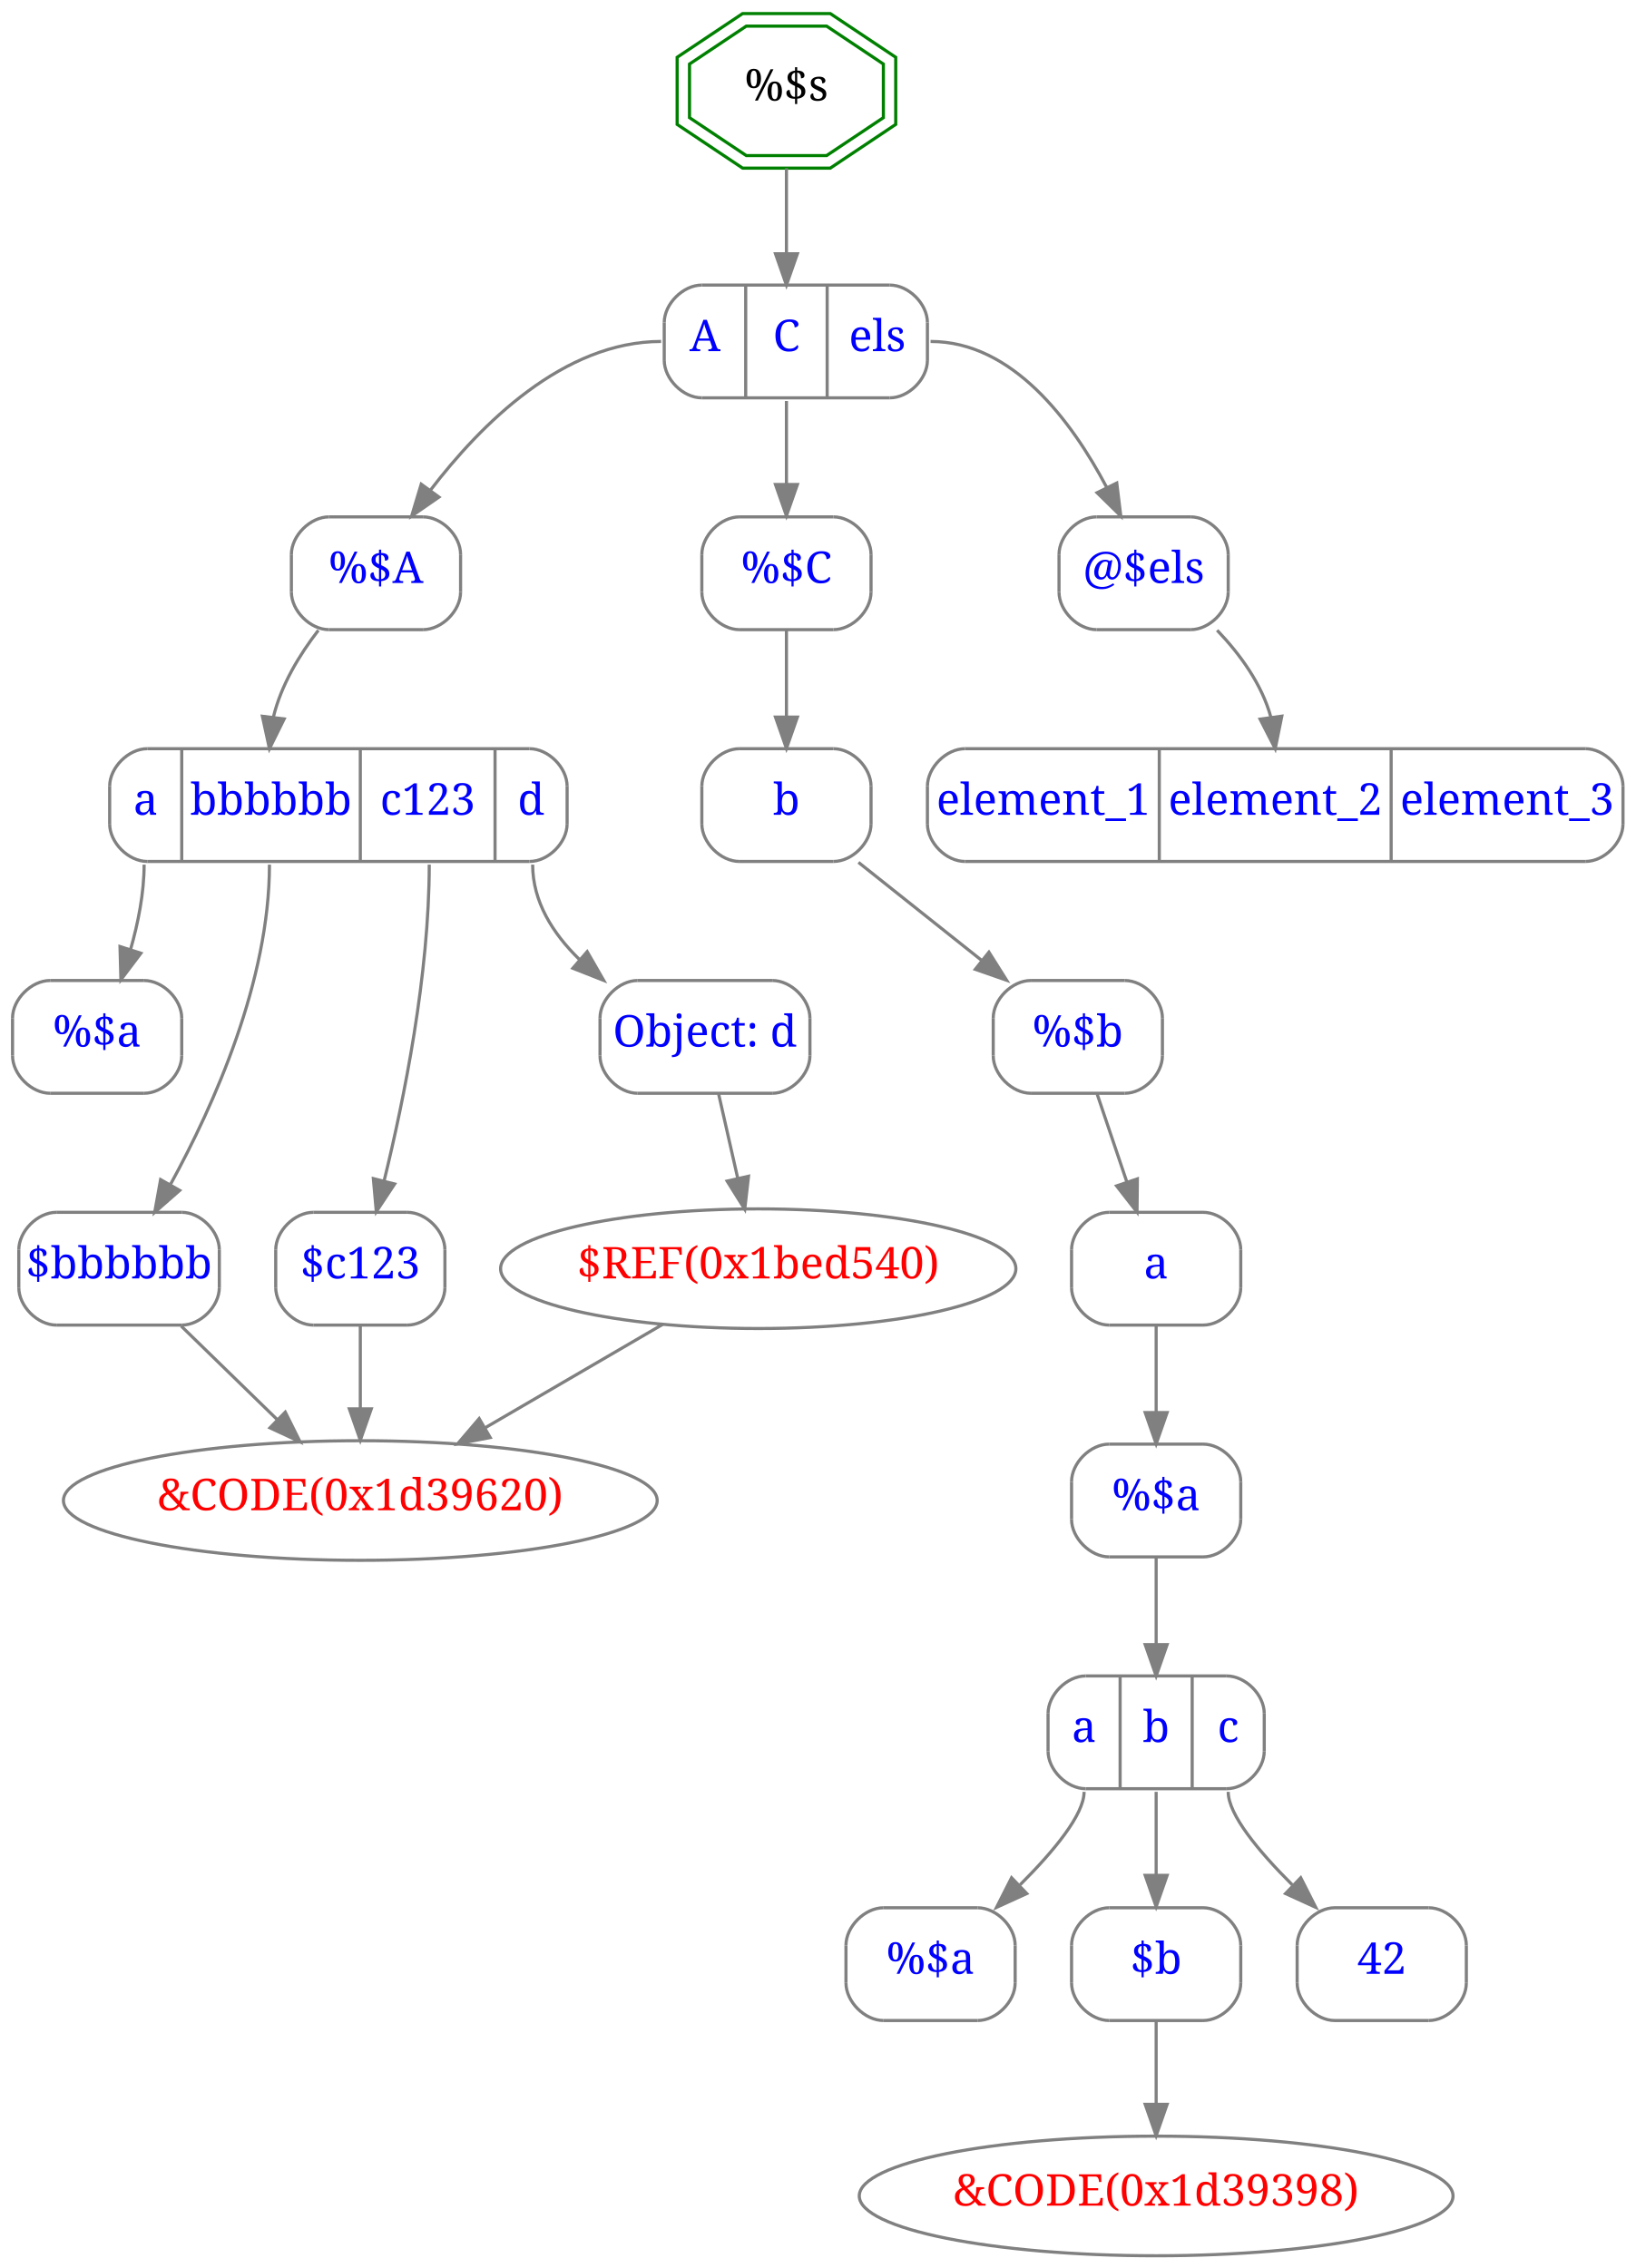
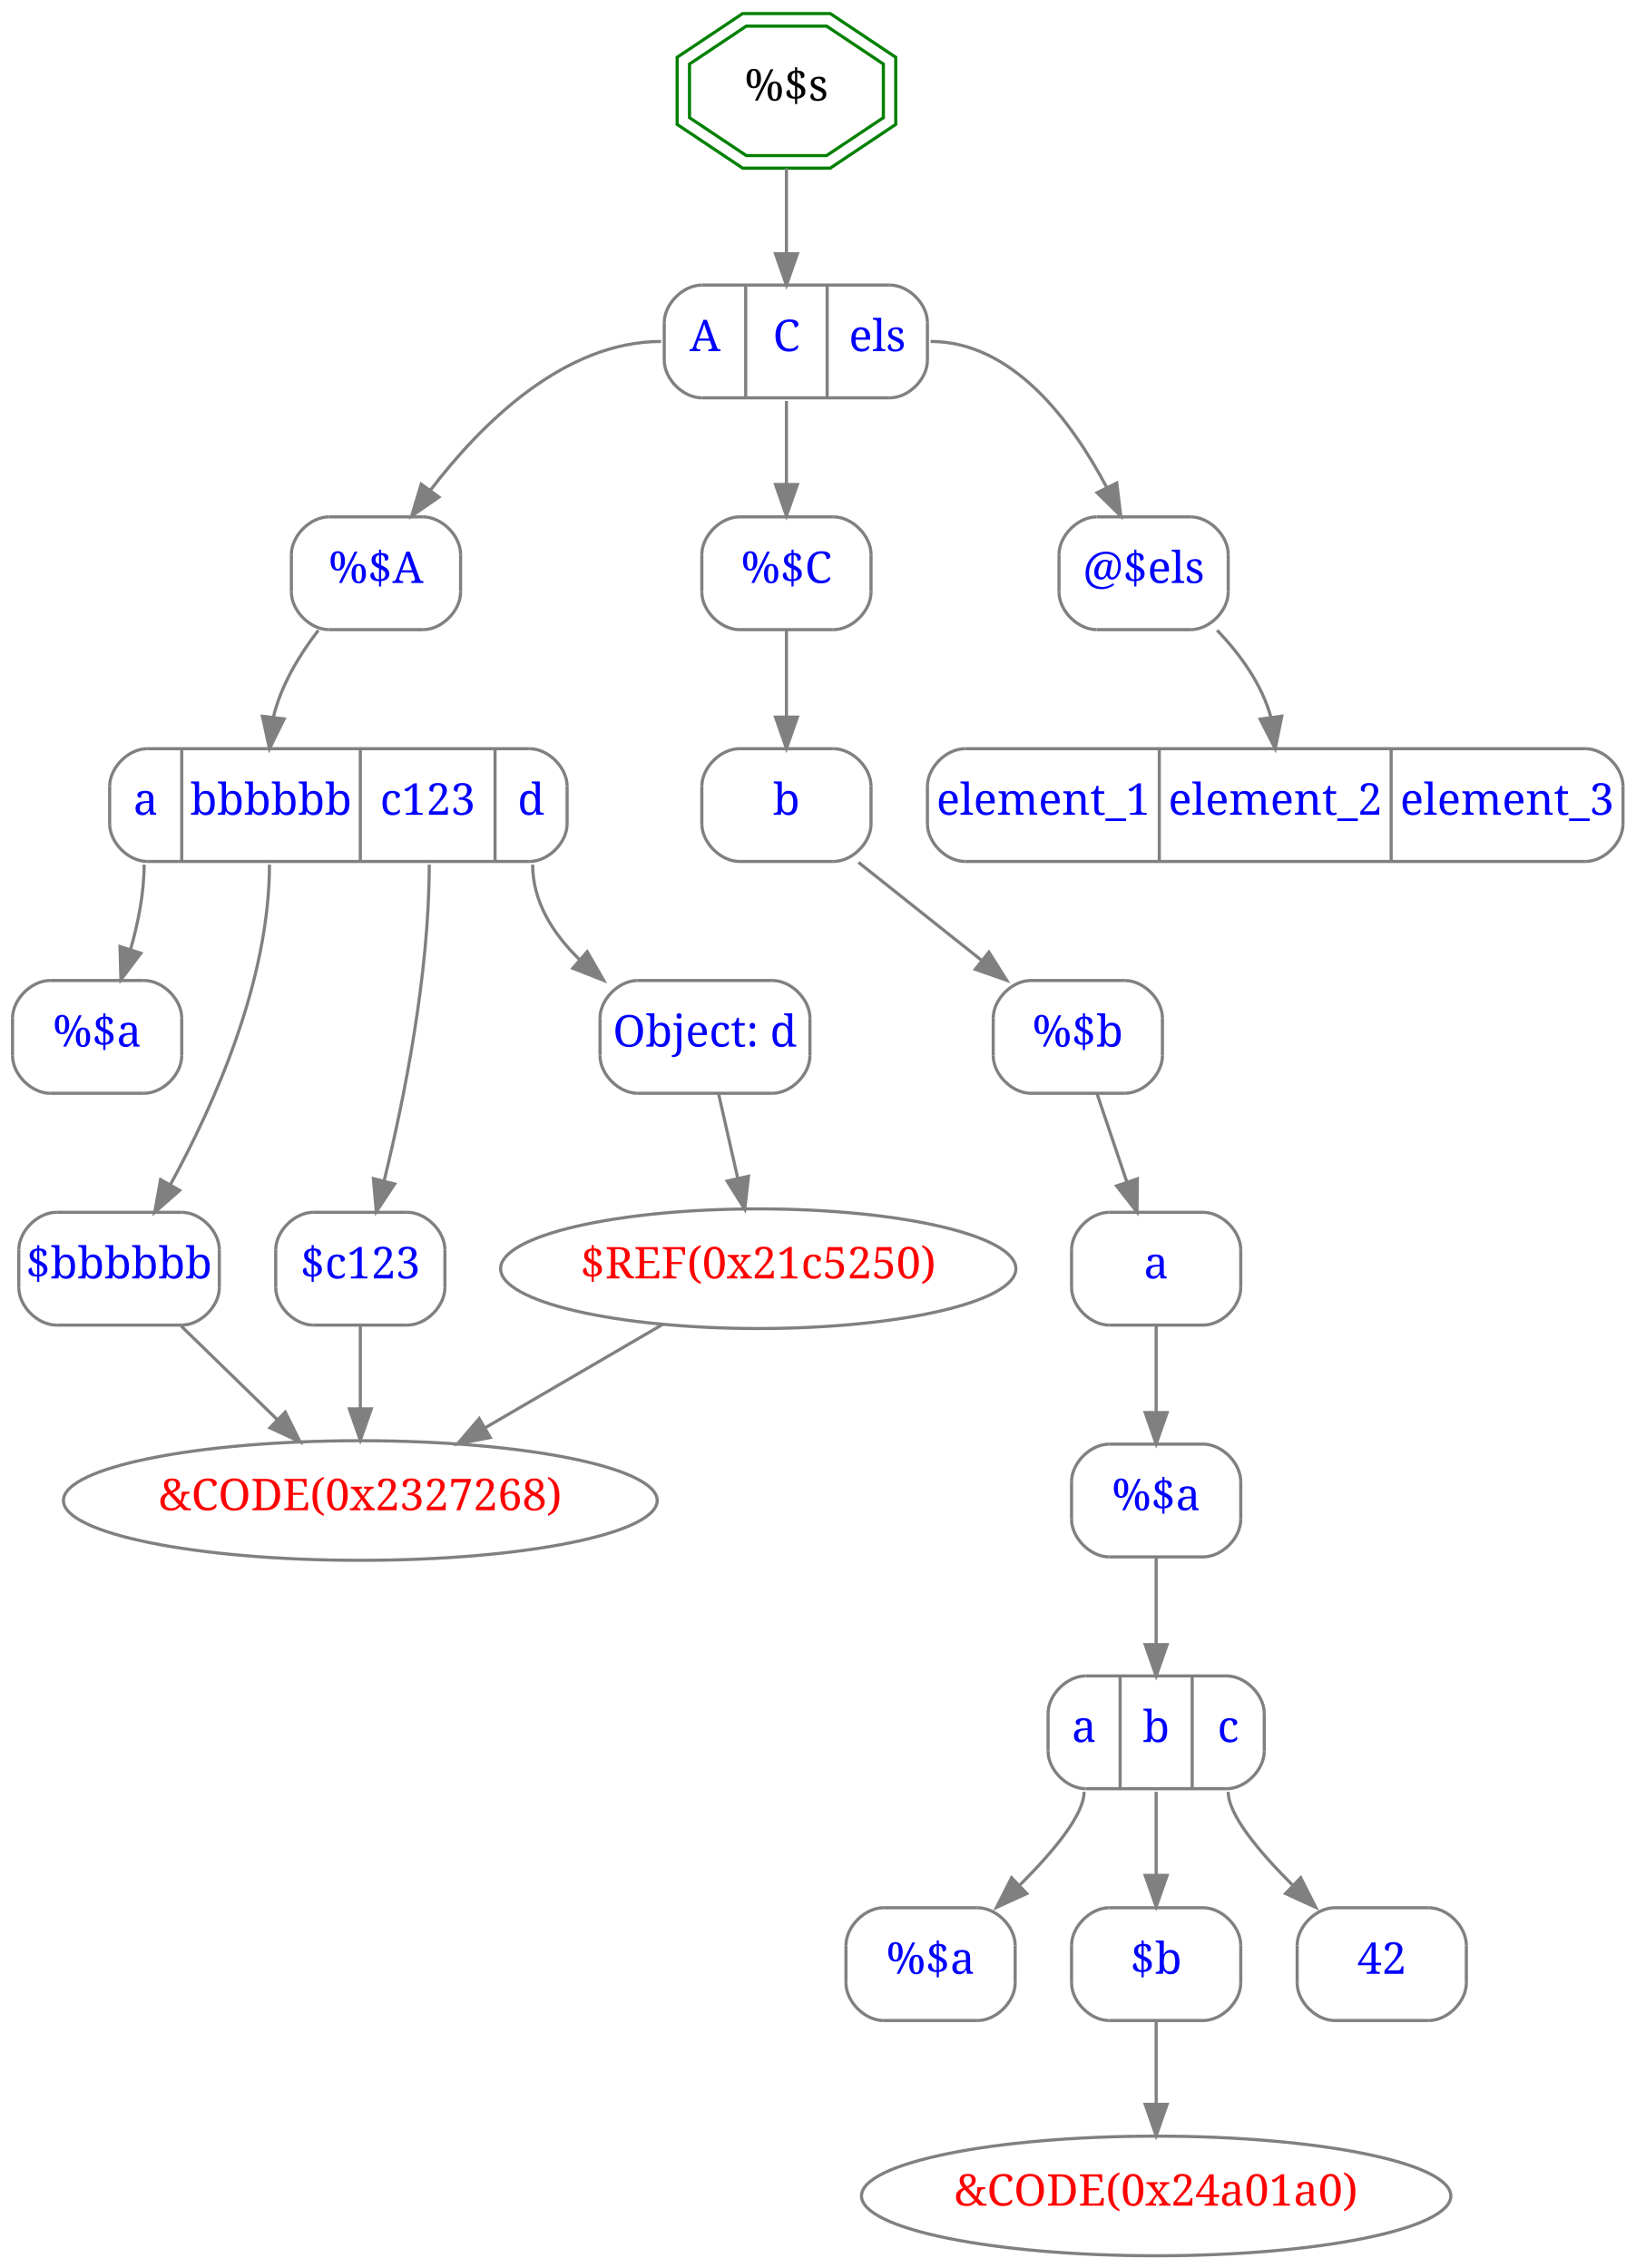
<svg xmlns="http://www.w3.org/2000/svg" width="522pt" height="724pt" viewBox="0.00 0.00 522.00 724.00">
  <g id="graph1" class="graph" transform="scale(1 1) rotate(0) translate(4 720)">
    <polygon fill="white" stroke="white" points="-4,5 -4,-720 519,-720 519,5 -4,5" />
    <g id="node1" class="node">
      <polygon fill="none" stroke="green" points="277.938,-682.44 277.938,-699.56 259.815,-711.665 234.185,-711.665 216.062,-699.56 216.062,-682.44 234.185,-670.335 259.815,-670.335 277.938,-682.44" />
      <polygon fill="none" stroke="green" points="281.882,-680.285 281.882,-701.715 260.997,-715.665 233.003,-715.665 212.118,-701.715 212.118,-680.285 233.003,-666.335 260.997,-666.335 281.882,-680.285" />
      <text text-anchor="middle" x="247" y="-687.9" font-family="Times Roman,serif" font-size="14.00">%$s</text>
    </g>
    <g id="node2" class="node">
      <polyline fill="none" stroke="grey" points="220,-593 280,-593 " />
      <path fill="none" stroke="grey" d="M280,-593C286,-593 292,-599 292,-605" />
      <polyline fill="none" stroke="grey" points="292,-605 292,-617 " />
      <path fill="none" stroke="grey" d="M292,-617C292,-623 286,-629 280,-629" />
      <polyline fill="none" stroke="grey" points="280,-629 220,-629 " />
      <path fill="none" stroke="grey" d="M220,-629C214,-629 208,-623 208,-617" />
      <polyline fill="none" stroke="grey" points="208,-617 208,-605 " />
      <path fill="none" stroke="grey" d="M208,-605C208,-599 214,-593 220,-593" />
      <text text-anchor="middle" x="221" y="-607.9" font-family="Times Roman,serif" font-size="14.00" fill="blue">A</text>
      <polyline fill="none" stroke="grey" points="234,-593 234,-629 " />
      <text text-anchor="middle" x="247" y="-607.9" font-family="Times Roman,serif" font-size="14.00" fill="blue">C</text>
      <polyline fill="none" stroke="grey" points="260,-593 260,-629 " />
      <text text-anchor="middle" x="276" y="-607.9" font-family="Times Roman,serif" font-size="14.00" fill="blue">els</text>
    </g>
    <g id="edge2" class="edge">
      <path fill="none" stroke="grey" d="M247,-666.261C247,-658.012 247,-648.558 247,-639.298" />
      <polygon fill="grey" stroke="grey" points="250.5,-639 247,-629 243.5,-639 250.5,-639" />
    </g>
    <g id="node4" class="node">
      <polyline fill="none" stroke="grey" points="101,-519 131,-519 " />
      <path fill="none" stroke="grey" d="M131,-519C137,-519 143,-525 143,-531" />
      <polyline fill="none" stroke="grey" points="143,-531 143,-543 " />
      <path fill="none" stroke="grey" d="M143,-543C143,-549 137,-555 131,-555" />
      <polyline fill="none" stroke="grey" points="131,-555 101,-555 " />
      <path fill="none" stroke="grey" d="M101,-555C95,-555 89,-549 89,-543" />
      <polyline fill="none" stroke="grey" points="89,-543 89,-531 " />
      <path fill="none" stroke="grey" d="M89,-531C89,-525 95,-519 101,-519" />
      <text text-anchor="middle" x="116" y="-533.9" font-family="Times Roman,serif" font-size="14.00" fill="blue">%$A</text>
    </g>
    <g id="edge4" class="edge">
      <path fill="none" stroke="grey" d="M207,-611C175.9,-611 149.52,-584.662 133.296,-563.412" />
      <polygon fill="grey" stroke="grey" points="136.1,-561.317 127.385,-555.292 130.441,-565.437 136.1,-561.317" />
    </g>
    <g id="node22" class="node">
      <polyline fill="none" stroke="grey" points="232,-519 262,-519 " />
      <path fill="none" stroke="grey" d="M262,-519C268,-519 274,-525 274,-531" />
      <polyline fill="none" stroke="grey" points="274,-531 274,-543 " />
      <path fill="none" stroke="grey" d="M274,-543C274,-549 268,-555 262,-555" />
      <polyline fill="none" stroke="grey" points="262,-555 232,-555 " />
      <path fill="none" stroke="grey" d="M232,-555C226,-555 220,-549 220,-543" />
      <polyline fill="none" stroke="grey" points="220,-543 220,-531 " />
      <path fill="none" stroke="grey" d="M220,-531C220,-525 226,-519 232,-519" />
      <text text-anchor="middle" x="247" y="-533.9" font-family="Times Roman,serif" font-size="14.00" fill="blue">%$C</text>
    </g>
    <g id="edge24" class="edge">
      <path fill="none" stroke="grey" d="M247,-592C247,-583.406 247,-574.057 247,-565.546" />
      <polygon fill="grey" stroke="grey" points="250.5,-565.333 247,-555.333 243.5,-565.333 250.5,-565.333" />
    </g>
    <g id="node42" class="node">
      <polyline fill="none" stroke="grey" points="346,-519 376,-519 " />
      <path fill="none" stroke="grey" d="M376,-519C382,-519 388,-525 388,-531" />
      <polyline fill="none" stroke="grey" points="388,-531 388,-543 " />
      <path fill="none" stroke="grey" d="M388,-543C388,-549 382,-555 376,-555" />
      <polyline fill="none" stroke="grey" points="376,-555 346,-555 " />
      <path fill="none" stroke="grey" d="M346,-555C340,-555 334,-549 334,-543" />
      <polyline fill="none" stroke="grey" points="334,-543 334,-531 " />
      <path fill="none" stroke="grey" d="M334,-531C334,-525 340,-519 346,-519" />
      <text text-anchor="middle" x="361" y="-533.9" font-family="Times Roman,serif" font-size="14.00" fill="blue">@$els</text>
    </g>
    <g id="edge44" class="edge">
      <path fill="none" stroke="grey" d="M293,-611C319.176,-611 338.025,-585.586 349.146,-564.545" />
      <polygon fill="grey" stroke="grey" points="352.425,-565.809 353.71,-555.292 346.147,-562.712 352.425,-565.809" />
    </g>
    <g id="node6" class="node">
      <polyline fill="none" stroke="grey" points="43,-445 165,-445 " />
      <path fill="none" stroke="grey" d="M165,-445C171,-445 177,-451 177,-457" />
      <polyline fill="none" stroke="grey" points="177,-457 177,-469 " />
      <path fill="none" stroke="grey" d="M177,-469C177,-475 171,-481 165,-481" />
      <polyline fill="none" stroke="grey" points="165,-481 43,-481 " />
      <path fill="none" stroke="grey" d="M43,-481C37,-481 31,-475 31,-469" />
      <polyline fill="none" stroke="grey" points="31,-469 31,-457 " />
      <path fill="none" stroke="grey" d="M31,-457C31,-451 37,-445 43,-445" />
      <text text-anchor="middle" x="42.5" y="-459.9" font-family="Times Roman,serif" font-size="14.00" fill="blue">a</text>
      <polyline fill="none" stroke="grey" points="54,-445 54,-481 " />
      <text text-anchor="middle" x="82.5" y="-459.9" font-family="Times Roman,serif" font-size="14.00" fill="blue">bbbbbb</text>
      <polyline fill="none" stroke="grey" points="111,-445 111,-481 " />
      <text text-anchor="middle" x="132.5" y="-459.9" font-family="Times Roman,serif" font-size="14.00" fill="blue">c123</text>
      <polyline fill="none" stroke="grey" points="154,-445 154,-481 " />
      <text text-anchor="middle" x="165.5" y="-459.9" font-family="Times Roman,serif" font-size="14.00" fill="blue">d</text>
    </g>
    <g id="edge6" class="edge">
      <path fill="none" stroke="grey" d="M97.607,-518.796C91.536,-510.947 85.704,-501.296 83.235,-491.013" />
      <polygon fill="grey" stroke="grey" points="86.698,-490.497 82,-481 79.75,-491.353 86.698,-490.497" />
    </g>
    <g id="node8" class="node">
      <polyline fill="none" stroke="grey" points="12,-371 42,-371 " />
      <path fill="none" stroke="grey" d="M42,-371C48,-371 54,-377 54,-383" />
      <polyline fill="none" stroke="grey" points="54,-383 54,-395 " />
      <path fill="none" stroke="grey" d="M54,-395C54,-401 48,-407 42,-407" />
      <polyline fill="none" stroke="grey" points="42,-407 12,-407 " />
      <path fill="none" stroke="grey" d="M12,-407C6,-407 0,-401 0,-395" />
      <polyline fill="none" stroke="grey" points="0,-395 0,-383 " />
      <path fill="none" stroke="grey" d="M0,-383C0,-377 6,-371 12,-371" />
      <text text-anchor="middle" x="27" y="-385.9" font-family="Times Roman,serif" font-size="14.00" fill="blue">%$a</text>
    </g>
    <g id="edge8" class="edge">
      <path fill="none" stroke="grey" d="M42,-444C42,-434.966 40.093,-425.381 37.639,-416.788" />
      <polygon fill="grey" stroke="grey" points="40.968,-415.706 34.588,-407.247 34.3,-417.838 40.968,-415.706" />
    </g>
    <g id="node10" class="node">
      <polyline fill="none" stroke="grey" points="14,-297 54,-297 " />
      <path fill="none" stroke="grey" d="M54,-297C60,-297 66,-303 66,-309" />
      <polyline fill="none" stroke="grey" points="66,-309 66,-321 " />
      <path fill="none" stroke="grey" d="M66,-321C66,-327 60,-333 54,-333" />
      <polyline fill="none" stroke="grey" points="54,-333 14,-333 " />
      <path fill="none" stroke="grey" d="M14,-333C8,-333 2,-327 2,-321" />
      <polyline fill="none" stroke="grey" points="2,-321 2,-309 " />
      <path fill="none" stroke="grey" d="M2,-309C2,-303 8,-297 14,-297" />
      <text text-anchor="middle" x="34" y="-311.9" font-family="Times Roman,serif" font-size="14.00" fill="blue">$bbbbbb</text>
    </g>
    <g id="edge10" class="edge">
      <path fill="none" stroke="grey" d="M82,-444C82,-406.919 64.364,-367.394 50.472,-342.012" />
      <polygon fill="grey" stroke="grey" points="53.348,-339.989 45.375,-333.012 47.257,-343.438 53.348,-339.989" />
    </g>
    <g id="node14" class="node">
      <polyline fill="none" stroke="grey" points="96,-297 126,-297 " />
      <path fill="none" stroke="grey" d="M126,-297C132,-297 138,-303 138,-309" />
      <polyline fill="none" stroke="grey" points="138,-309 138,-321 " />
      <path fill="none" stroke="grey" d="M138,-321C138,-327 132,-333 126,-333" />
      <polyline fill="none" stroke="grey" points="126,-333 96,-333 " />
      <path fill="none" stroke="grey" d="M96,-333C90,-333 84,-327 84,-321" />
      <polyline fill="none" stroke="grey" points="84,-321 84,-309 " />
      <path fill="none" stroke="grey" d="M84,-309C84,-303 90,-297 96,-297" />
      <text text-anchor="middle" x="111" y="-311.9" font-family="Times Roman,serif" font-size="14.00" fill="blue">$c123</text>
    </g>
    <g id="edge14" class="edge">
      <path fill="none" stroke="grey" d="M133,-444C133,-408.856 124.967,-369.084 118.61,-343.108" />
      <polygon fill="grey" stroke="grey" points="121.95,-342.04 116.103,-333.205 115.164,-343.758 121.95,-342.04" />
    </g>
    <g id="node17" class="node">
      <polyline fill="none" stroke="grey" points="199.5,-371 242.5,-371 " />
      <path fill="none" stroke="grey" d="M242.5,-371C248.5,-371 254.5,-377 254.5,-383" />
      <polyline fill="none" stroke="grey" points="254.5,-383 254.5,-395 " />
      <path fill="none" stroke="grey" d="M254.5,-395C254.5,-401 248.5,-407 242.5,-407" />
      <polyline fill="none" stroke="grey" points="242.5,-407 199.5,-407 " />
      <path fill="none" stroke="grey" d="M199.5,-407C193.5,-407 187.5,-401 187.5,-395" />
      <polyline fill="none" stroke="grey" points="187.5,-395 187.5,-383 " />
      <path fill="none" stroke="grey" d="M187.5,-383C187.5,-377 193.5,-371 199.5,-371" />
      <text text-anchor="middle" x="221" y="-385.9" font-family="Times Roman,serif" font-size="14.00" fill="blue">Object: d</text>
    </g>
    <g id="edge18" class="edge">
      <path fill="none" stroke="grey" d="M166,-444C166,-432.198 172.41,-422.044 180.854,-413.788" />
      <polygon fill="grey" stroke="grey" points="183.404,-416.211 188.688,-407.028 178.831,-410.911 183.404,-416.211" />
    </g>
    <g id="node12" class="node">
      <ellipse fill="none" stroke="grey" cx="111" cy="-241" rx="94.752" ry="19.092" />
-       <text text-anchor="middle" x="111" y="-237.9" font-family="Times Roman,serif" font-size="14.00" fill="red">&amp;CODE(0x1d39620)</text>
+       <text text-anchor="middle" x="111" y="-237.9" font-family="Times Roman,serif" font-size="14.00" fill="red">&amp;CODE(0x2327268)</text>
    </g>
    <g id="edge12" class="edge">
      <path fill="none" stroke="grey" d="M53.829,-296.686C63.133,-287.624 74.355,-276.693 84.384,-266.924" />
      <polygon fill="grey" stroke="grey" points="87.048,-269.215 91.77,-259.731 82.164,-264.201 87.048,-269.215" />
    </g>
    <g id="edge16" class="edge">
      <path fill="none" stroke="grey" d="M111,-296.686C111,-288.725 111,-279.321 111,-270.53" />
      <polygon fill="grey" stroke="grey" points="114.5,-270.249 111,-260.249 107.5,-270.249 114.5,-270.249" />
    </g>
    <g id="node19" class="node">
      <ellipse fill="none" stroke="grey" cx="238" cy="-315" rx="82.23" ry="19.092" />
-       <text text-anchor="middle" x="238" y="-311.9" font-family="Times Roman,serif" font-size="14.00" fill="red">$REF(0x1bed540)</text>
+       <text text-anchor="middle" x="238" y="-311.9" font-family="Times Roman,serif" font-size="14.00" fill="red">$REF(0x21c5250)</text>
    </g>
    <g id="edge20" class="edge">
      <path fill="none" stroke="grey" d="M225.378,-370.686C227.236,-362.487 229.442,-352.757 231.485,-343.743" />
      <polygon fill="grey" stroke="grey" points="234.899,-344.516 233.696,-333.989 228.072,-342.968 234.899,-344.516" />
    </g>
    <g id="edge22" class="edge">
      <path fill="none" stroke="grey" d="M207.58,-297.275C190.553,-287.354 169.124,-274.867 150.779,-264.178" />
      <polygon fill="grey" stroke="grey" points="152.456,-261.105 142.054,-259.094 148.932,-267.153 152.456,-261.105" />
    </g>
    <g id="node24" class="node">
      <polyline fill="none" stroke="grey" points="232,-445 262,-445 " />
      <path fill="none" stroke="grey" d="M262,-445C268,-445 274,-451 274,-457" />
      <polyline fill="none" stroke="grey" points="274,-457 274,-469 " />
      <path fill="none" stroke="grey" d="M274,-469C274,-475 268,-481 262,-481" />
      <polyline fill="none" stroke="grey" points="262,-481 232,-481 " />
      <path fill="none" stroke="grey" d="M232,-481C226,-481 220,-475 220,-469" />
      <polyline fill="none" stroke="grey" points="220,-469 220,-457 " />
      <path fill="none" stroke="grey" d="M220,-457C220,-451 226,-445 232,-445" />
      <text text-anchor="middle" x="247" y="-459.9" font-family="Times Roman,serif" font-size="14.00" fill="blue">b</text>
    </g>
    <g id="edge26" class="edge">
      <path fill="none" stroke="grey" d="M247,-518.708C247,-510.464 247,-500.538 247,-491.362" />
      <polygon fill="grey" stroke="grey" points="250.5,-491.082 247,-481.082 243.5,-491.082 250.5,-491.082" />
    </g>
    <g id="node26" class="node">
      <polyline fill="none" stroke="grey" points="325,-371 355,-371 " />
      <path fill="none" stroke="grey" d="M355,-371C361,-371 367,-377 367,-383" />
      <polyline fill="none" stroke="grey" points="367,-383 367,-395 " />
      <path fill="none" stroke="grey" d="M367,-395C367,-401 361,-407 355,-407" />
      <polyline fill="none" stroke="grey" points="355,-407 325,-407 " />
      <path fill="none" stroke="grey" d="M325,-407C319,-407 313,-401 313,-395" />
      <polyline fill="none" stroke="grey" points="313,-395 313,-383 " />
      <path fill="none" stroke="grey" d="M313,-383C313,-377 319,-371 325,-371" />
      <text text-anchor="middle" x="340" y="-385.9" font-family="Times Roman,serif" font-size="14.00" fill="blue">%$b</text>
    </g>
    <g id="edge28" class="edge">
      <path fill="none" stroke="grey" d="M269.989,-444.708C281.814,-435.299 296.392,-423.699 309.179,-413.525" />
      <polygon fill="grey" stroke="grey" points="311.63,-416.047 317.276,-407.082 307.271,-410.569 311.63,-416.047" />
    </g>
    <g id="node28" class="node">
      <polyline fill="none" stroke="grey" points="350,-297 380,-297 " />
      <path fill="none" stroke="grey" d="M380,-297C386,-297 392,-303 392,-309" />
      <polyline fill="none" stroke="grey" points="392,-309 392,-321 " />
      <path fill="none" stroke="grey" d="M392,-321C392,-327 386,-333 380,-333" />
      <polyline fill="none" stroke="grey" points="380,-333 350,-333 " />
      <path fill="none" stroke="grey" d="M350,-333C344,-333 338,-327 338,-321" />
      <polyline fill="none" stroke="grey" points="338,-321 338,-309 " />
      <path fill="none" stroke="grey" d="M338,-309C338,-303 344,-297 350,-297" />
      <text text-anchor="middle" x="365" y="-311.9" font-family="Times Roman,serif" font-size="14.00" fill="blue">a</text>
    </g>
    <g id="edge30" class="edge">
      <path fill="none" stroke="grey" d="M346.18,-370.708C349.026,-362.284 352.464,-352.105 355.62,-342.765" />
      <polygon fill="grey" stroke="grey" points="359.006,-343.676 358.891,-333.082 352.375,-341.435 359.006,-343.676" />
    </g>
    <g id="node30" class="node">
      <polyline fill="none" stroke="grey" points="350,-223 380,-223 " />
      <path fill="none" stroke="grey" d="M380,-223C386,-223 392,-229 392,-235" />
      <polyline fill="none" stroke="grey" points="392,-235 392,-247 " />
      <path fill="none" stroke="grey" d="M392,-247C392,-253 386,-259 380,-259" />
      <polyline fill="none" stroke="grey" points="380,-259 350,-259 " />
      <path fill="none" stroke="grey" d="M350,-259C344,-259 338,-253 338,-247" />
      <polyline fill="none" stroke="grey" points="338,-247 338,-235 " />
      <path fill="none" stroke="grey" d="M338,-235C338,-229 344,-223 350,-223" />
      <text text-anchor="middle" x="365" y="-237.9" font-family="Times Roman,serif" font-size="14.00" fill="blue">%$a</text>
    </g>
    <g id="edge32" class="edge">
      <path fill="none" stroke="grey" d="M365,-296.708C365,-288.464 365,-278.538 365,-269.362" />
      <polygon fill="grey" stroke="grey" points="368.5,-269.082 365,-259.082 361.5,-269.082 368.5,-269.082" />
    </g>
    <g id="node32" class="node">
      <polyline fill="none" stroke="grey" points="342.5,-149 387.5,-149 " />
      <path fill="none" stroke="grey" d="M387.5,-149C393.5,-149 399.5,-155 399.5,-161" />
      <polyline fill="none" stroke="grey" points="399.5,-161 399.5,-173 " />
      <path fill="none" stroke="grey" d="M399.5,-173C399.5,-179 393.5,-185 387.5,-185" />
      <polyline fill="none" stroke="grey" points="387.5,-185 342.5,-185 " />
      <path fill="none" stroke="grey" d="M342.5,-185C336.5,-185 330.5,-179 330.5,-173" />
      <polyline fill="none" stroke="grey" points="330.5,-173 330.5,-161 " />
      <path fill="none" stroke="grey" d="M330.5,-161C330.5,-155 336.5,-149 342.5,-149" />
      <text text-anchor="middle" x="342" y="-163.9" font-family="Times Roman,serif" font-size="14.00" fill="blue">a</text>
      <polyline fill="none" stroke="grey" points="353.5,-149 353.5,-185 " />
      <text text-anchor="middle" x="365" y="-163.9" font-family="Times Roman,serif" font-size="14.00" fill="blue">b</text>
      <polyline fill="none" stroke="grey" points="376.5,-149 376.5,-185 " />
      <text text-anchor="middle" x="388" y="-163.9" font-family="Times Roman,serif" font-size="14.00" fill="blue">c</text>
    </g>
    <g id="edge34" class="edge">
      <path fill="none" stroke="grey" d="M365,-222.74C365,-214.628 365,-204.855 365,-195.258" />
      <polygon fill="grey" stroke="grey" points="368.5,-195 365,-185 361.5,-195 368.5,-195" />
    </g>
    <g id="node34" class="node">
      <polyline fill="none" stroke="grey" points="278,-75 308,-75 " />
      <path fill="none" stroke="grey" d="M308,-75C314,-75 320,-81 320,-87" />
      <polyline fill="none" stroke="grey" points="320,-87 320,-99 " />
      <path fill="none" stroke="grey" d="M320,-99C320,-105 314,-111 308,-111" />
      <polyline fill="none" stroke="grey" points="308,-111 278,-111 " />
      <path fill="none" stroke="grey" d="M278,-111C272,-111 266,-105 266,-99" />
      <polyline fill="none" stroke="grey" points="266,-99 266,-87 " />
      <path fill="none" stroke="grey" d="M266,-87C266,-81 272,-75 278,-75" />
      <text text-anchor="middle" x="293" y="-89.9" font-family="Times Roman,serif" font-size="14.00" fill="blue">%$a</text>
    </g>
    <g id="edge36" class="edge">
      <path fill="none" stroke="grey" d="M342,-148C342,-140.727 332.326,-129.058 321.574,-118.336" />
      <polygon fill="grey" stroke="grey" points="323.704,-115.528 314.065,-111.13 318.857,-120.579 323.704,-115.528" />
    </g>
    <g id="node36" class="node">
      <polyline fill="none" stroke="grey" points="350,-75 380,-75 " />
      <path fill="none" stroke="grey" d="M380,-75C386,-75 392,-81 392,-87" />
      <polyline fill="none" stroke="grey" points="392,-87 392,-99 " />
      <path fill="none" stroke="grey" d="M392,-99C392,-105 386,-111 380,-111" />
      <polyline fill="none" stroke="grey" points="380,-111 350,-111 " />
      <path fill="none" stroke="grey" d="M350,-111C344,-111 338,-105 338,-99" />
      <polyline fill="none" stroke="grey" points="338,-99 338,-87 " />
      <path fill="none" stroke="grey" d="M338,-87C338,-81 344,-75 350,-75" />
      <text text-anchor="middle" x="365" y="-89.9" font-family="Times Roman,serif" font-size="14.00" fill="blue">$b</text>
    </g>
    <g id="edge38" class="edge">
      <path fill="none" stroke="grey" d="M365,-148C365,-139.406 365,-130.057 365,-121.546" />
      <polygon fill="grey" stroke="grey" points="368.5,-121.333 365,-111.333 361.5,-121.333 368.5,-121.333" />
    </g>
    <g id="node40" class="node">
      <polyline fill="none" stroke="grey" points="422,-75 452,-75 " />
      <path fill="none" stroke="grey" d="M452,-75C458,-75 464,-81 464,-87" />
      <polyline fill="none" stroke="grey" points="464,-87 464,-99 " />
      <path fill="none" stroke="grey" d="M464,-99C464,-105 458,-111 452,-111" />
      <polyline fill="none" stroke="grey" points="452,-111 422,-111 " />
      <path fill="none" stroke="grey" d="M422,-111C416,-111 410,-105 410,-99" />
      <polyline fill="none" stroke="grey" points="410,-99 410,-87 " />
      <path fill="none" stroke="grey" d="M410,-87C410,-81 416,-75 422,-75" />
      <text text-anchor="middle" x="437" y="-89.9" font-family="Times Roman,serif" font-size="14.00" fill="blue">42</text>
    </g>
    <g id="edge42" class="edge">
      <path fill="none" stroke="grey" d="M388,-148C388,-140.727 397.674,-129.058 408.426,-118.336" />
      <polygon fill="grey" stroke="grey" points="411.143,-120.579 415.935,-111.13 406.296,-115.528 411.143,-120.579" />
    </g>
    <g id="node38" class="node">
-       <ellipse fill="none" stroke="grey" cx="365" cy="-19" rx="94.752" ry="19.092" />
-       <text text-anchor="middle" x="365" y="-15.9" font-family="Times Roman,serif" font-size="14.00" fill="red">&amp;CODE(0x1d39398)</text>
+       <ellipse fill="none" stroke="grey" cx="365" cy="-19" rx="94.045" ry="19.092" />
+       <text text-anchor="middle" x="365" y="-15.9" font-family="Times Roman,serif" font-size="14.00" fill="red">&amp;CODE(0x24a01a0)</text>
    </g>
    <g id="edge40" class="edge">
      <path fill="none" stroke="grey" d="M365,-74.686C365,-66.725 365,-57.321 365,-48.53" />
      <polygon fill="grey" stroke="grey" points="368.5,-48.249 365,-38.249 361.5,-48.249 368.5,-48.249" />
    </g>
    <g id="node44" class="node">
      <polyline fill="none" stroke="grey" points="304,-445 502,-445 " />
      <path fill="none" stroke="grey" d="M502,-445C508,-445 514,-451 514,-457" />
      <polyline fill="none" stroke="grey" points="514,-457 514,-469 " />
      <path fill="none" stroke="grey" d="M514,-469C514,-475 508,-481 502,-481" />
      <polyline fill="none" stroke="grey" points="502,-481 304,-481 " />
      <path fill="none" stroke="grey" d="M304,-481C298,-481 292,-475 292,-469" />
      <polyline fill="none" stroke="grey" points="292,-469 292,-457 " />
      <path fill="none" stroke="grey" d="M292,-457C292,-451 298,-445 304,-445" />
      <text text-anchor="middle" x="329" y="-459.9" font-family="Times Roman,serif" font-size="14.00" fill="blue">element_1</text>
      <polyline fill="none" stroke="grey" points="366,-445 366,-481 " />
      <text text-anchor="middle" x="403" y="-459.9" font-family="Times Roman,serif" font-size="14.00" fill="blue">element_2</text>
      <polyline fill="none" stroke="grey" points="440,-445 440,-481 " />
      <text text-anchor="middle" x="477" y="-459.9" font-family="Times Roman,serif" font-size="14.00" fill="blue">element_3</text>
    </g>
    <g id="edge46" class="edge">
      <path fill="none" stroke="grey" d="M384.456,-518.812C391.822,-511.107 398.779,-501.538 401.635,-490.966" />
      <polygon fill="grey" stroke="grey" points="405.111,-491.382 403,-481 398.176,-490.433 405.111,-491.382" />
    </g>
  </g>
</svg>
